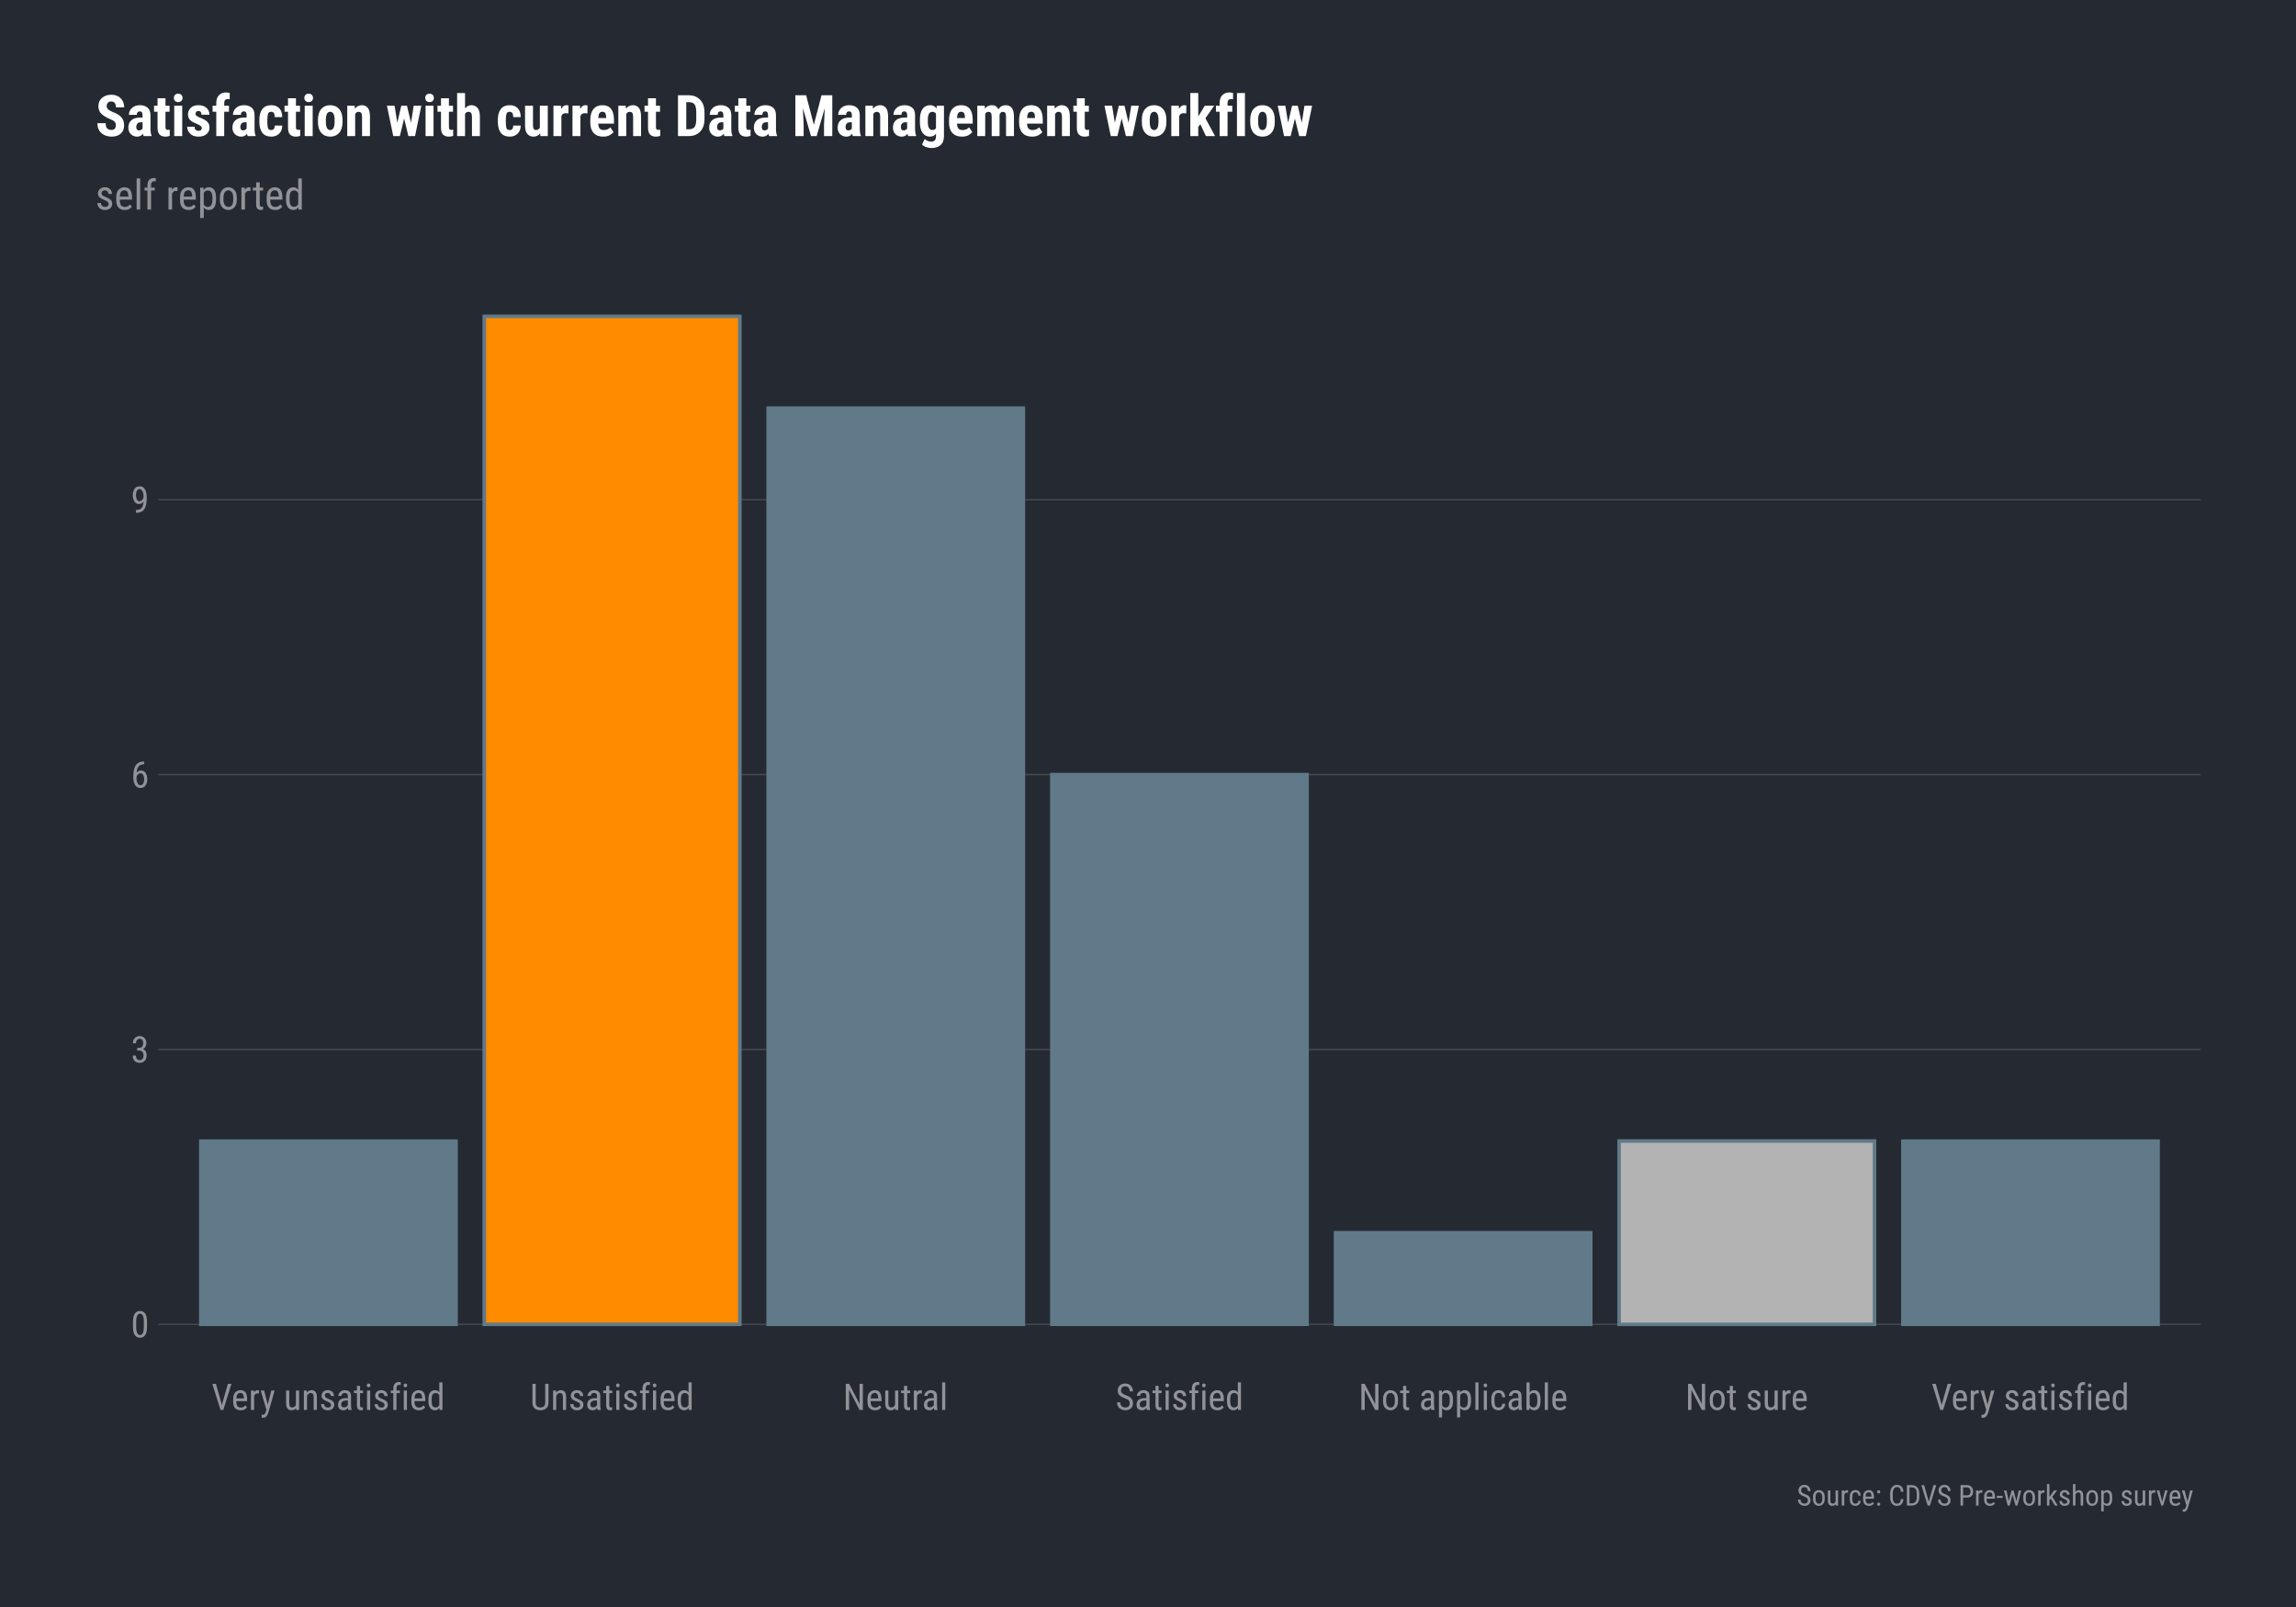
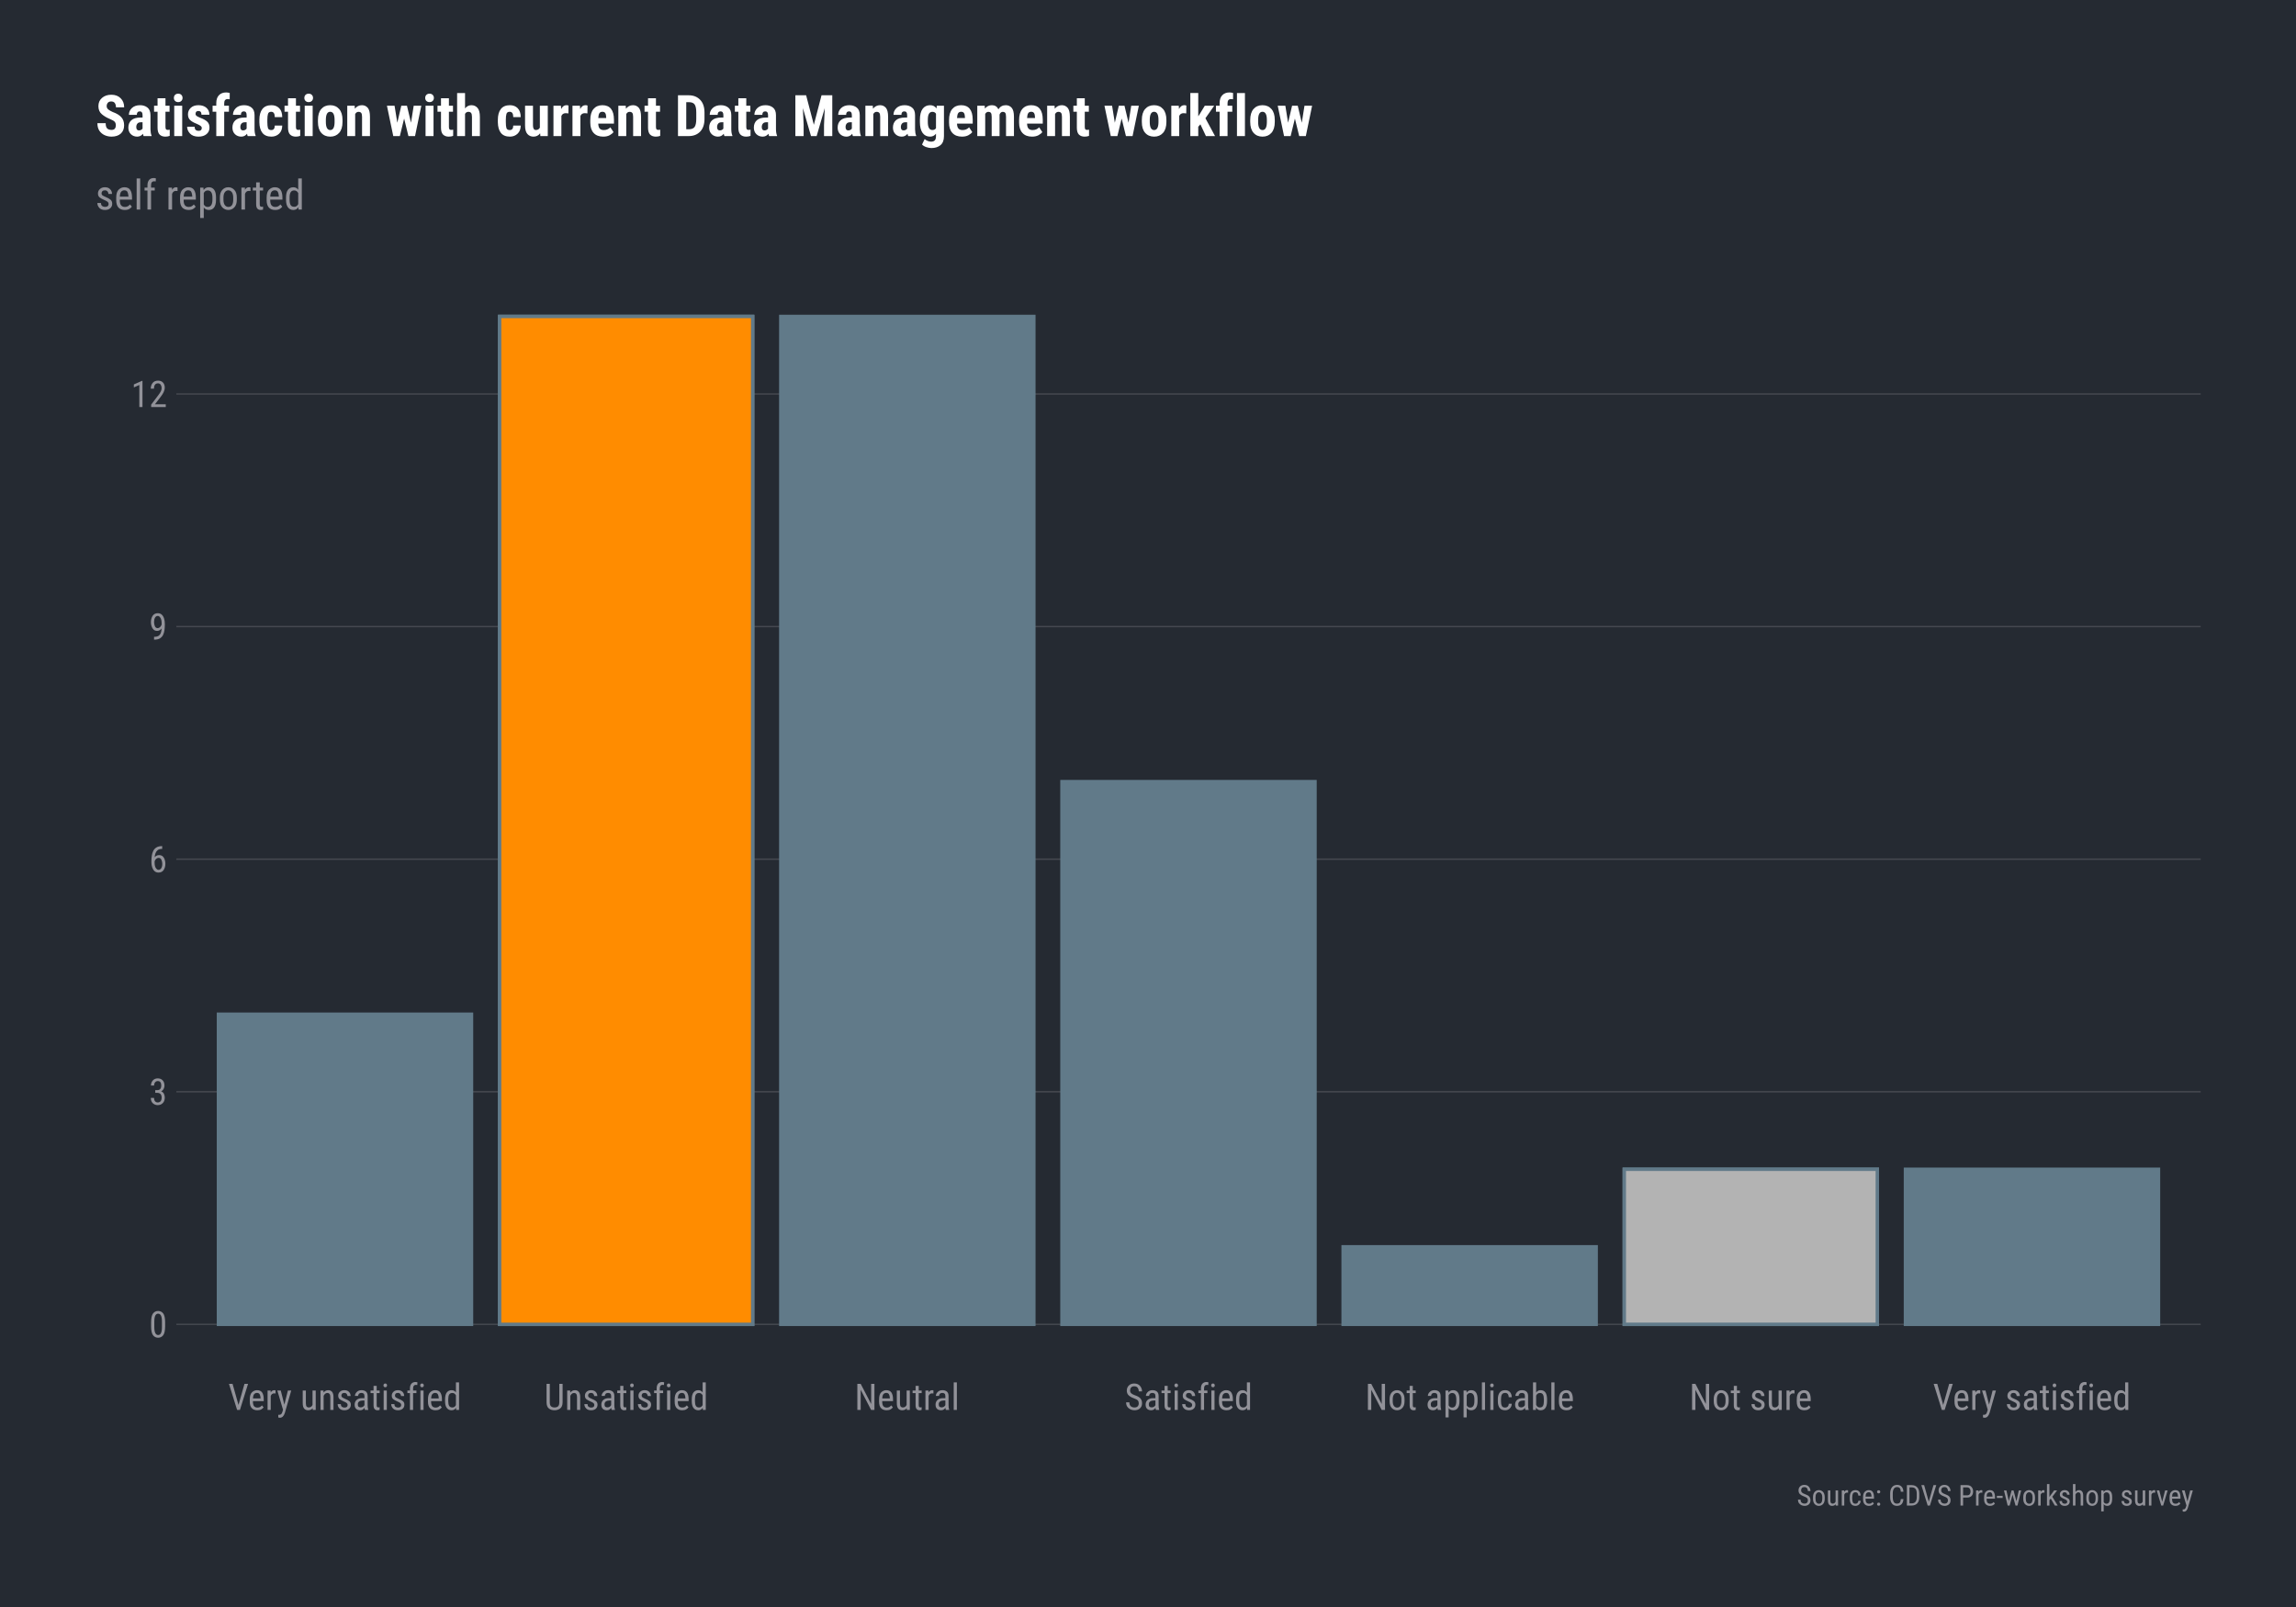
<svg xmlns="http://www.w3.org/2000/svg" viewBox="0 0 720.00 504.00">
  <defs>
    <style type="text/css">
    line, polyline, polygon, path, rect, circle {
      fill: none;
      stroke: #000000;
      stroke-linecap: round;
      stroke-linejoin: round;
      stroke-miterlimit: 10.00;
    }
  </style>
  </defs>
  <rect width="100%" height="100%" style="stroke: none; fill: #FFFFFF;" />
-   <rect x="0" y="0.00" width="720.00" height="504.00" style="stroke-width: 1.12; stroke: #252A32; fill: #252A32;" />
+   <rect x="0.00" y="0.00" width="720.00" height="504.00" style="stroke-width: 1.12; stroke: #252A32; fill: #252A32;" />
  <defs>
-     <clipPath id="cpNDkuNjF8NjkwLjExfDQzMS4xNXw4My40NQ==">
-       <rect x="49.61" y="83.45" width="640.50" height="347.71" />
+     <clipPath id="cpNTUuMjl8NjkwLjExfDQzMS4xNXw4My40NQ==">
+       <rect x="55.29" y="83.45" width="634.82" height="347.71" />
    </clipPath>
  </defs>
-   <rect x="49.61" y="83.45" width="640.50" height="347.71" style="stroke-width: 1.12; stroke: #252A32; fill: #252A32;" clip-path="url(#cpNDkuNjF8NjkwLjExfDQzMS4xNXw4My40NQ==)" />
-   <polyline points="49.61,415.35 690.11,415.35 " style="stroke-width: 0.43; stroke: #464950; stroke-linecap: butt;" clip-path="url(#cpNDkuNjF8NjkwLjExfDQzMS4xNXw4My40NQ==)" />
-   <polyline points="49.61,329.14 690.11,329.14 " style="stroke-width: 0.43; stroke: #464950; stroke-linecap: butt;" clip-path="url(#cpNDkuNjF8NjkwLjExfDQzMS4xNXw4My40NQ==)" />
-   <polyline points="49.61,242.93 690.11,242.93 " style="stroke-width: 0.43; stroke: #464950; stroke-linecap: butt;" clip-path="url(#cpNDkuNjF8NjkwLjExfDQzMS4xNXw4My40NQ==)" />
-   <polyline points="49.61,156.73 690.11,156.73 " style="stroke-width: 0.43; stroke: #464950; stroke-linecap: butt;" clip-path="url(#cpNDkuNjF8NjkwLjExfDQzMS4xNXw4My40NQ==)" />
-   <rect x="62.96" y="357.88" width="80.06" height="57.47" style="stroke-width: 1.07; stroke: #617A89; stroke-linecap: square; stroke-linejoin: miter; fill: #617A89;" clip-path="url(#cpNDkuNjF8NjkwLjExfDQzMS4xNXw4My40NQ==)" />
-   <rect x="151.91" y="99.25" width="80.06" height="316.10" style="stroke-width: 1.07; stroke: #617A89; stroke-linecap: square; stroke-linejoin: miter; fill: #617A89;" clip-path="url(#cpNDkuNjF8NjkwLjExfDQzMS4xNXw4My40NQ==)" />
-   <rect x="240.87" y="127.99" width="80.06" height="287.36" style="stroke-width: 1.07; stroke: #617A89; stroke-linecap: square; stroke-linejoin: miter; fill: #617A89;" clip-path="url(#cpNDkuNjF8NjkwLjExfDQzMS4xNXw4My40NQ==)" />
-   <rect x="329.83" y="242.93" width="80.06" height="172.42" style="stroke-width: 1.07; stroke: #617A89; stroke-linecap: square; stroke-linejoin: miter; fill: #617A89;" clip-path="url(#cpNDkuNjF8NjkwLjExfDQzMS4xNXw4My40NQ==)" />
-   <rect x="418.79" y="386.61" width="80.06" height="28.74" style="stroke-width: 1.07; stroke: #617A89; stroke-linecap: square; stroke-linejoin: miter; fill: #617A89;" clip-path="url(#cpNDkuNjF8NjkwLjExfDQzMS4xNXw4My40NQ==)" />
-   <rect x="507.75" y="357.88" width="80.06" height="57.47" style="stroke-width: 1.07; stroke: #617A89; stroke-linecap: square; stroke-linejoin: miter; fill: #617A89;" clip-path="url(#cpNDkuNjF8NjkwLjExfDQzMS4xNXw4My40NQ==)" />
-   <rect x="596.71" y="357.88" width="80.06" height="57.47" style="stroke-width: 1.07; stroke: #617A89; stroke-linecap: square; stroke-linejoin: miter; fill: #617A89;" clip-path="url(#cpNDkuNjF8NjkwLjExfDQzMS4xNXw4My40NQ==)" />
-   <rect x="151.91" y="99.25" width="80.06" height="316.10" style="stroke-width: 1.07; stroke: #617A89; stroke-linecap: square; stroke-linejoin: miter; fill: #FF8C00;" clip-path="url(#cpNDkuNjF8NjkwLjExfDQzMS4xNXw4My40NQ==)" />
-   <rect x="507.75" y="357.88" width="80.06" height="57.47" style="stroke-width: 1.07; stroke: #617A89; stroke-linecap: square; stroke-linejoin: miter; fill: #B3B3B3;" clip-path="url(#cpNDkuNjF8NjkwLjExfDQzMS4xNXw4My40NQ==)" />
+   <rect x="55.29" y="83.45" width="634.82" height="347.71" style="stroke-width: 1.12; stroke: #252A32; fill: #252A32;" clip-path="url(#cpNTUuMjl8NjkwLjExfDQzMS4xNXw4My40NQ==)" />
+   <polyline points="55.29,415.35 690.11,415.35 " style="stroke-width: 0.43; stroke: #464950; stroke-linecap: butt;" clip-path="url(#cpNTUuMjl8NjkwLjExfDQzMS4xNXw4My40NQ==)" />
+   <polyline points="55.29,342.40 690.11,342.40 " style="stroke-width: 0.43; stroke: #464950; stroke-linecap: butt;" clip-path="url(#cpNTUuMjl8NjkwLjExfDQzMS4xNXw4My40NQ==)" />
+   <polyline points="55.29,269.46 690.11,269.46 " style="stroke-width: 0.43; stroke: #464950; stroke-linecap: butt;" clip-path="url(#cpNTUuMjl8NjkwLjExfDQzMS4xNXw4My40NQ==)" />
+   <polyline points="55.29,196.51 690.11,196.51 " style="stroke-width: 0.43; stroke: #464950; stroke-linecap: butt;" clip-path="url(#cpNTUuMjl8NjkwLjExfDQzMS4xNXw4My40NQ==)" />
+   <polyline points="55.29,123.57 690.11,123.57 " style="stroke-width: 0.43; stroke: #464950; stroke-linecap: butt;" clip-path="url(#cpNTUuMjl8NjkwLjExfDQzMS4xNXw4My40NQ==)" />
+   <rect x="68.51" y="318.09" width="79.35" height="97.26" style="stroke-width: 1.07; stroke: #617A89; stroke-linecap: square; stroke-linejoin: miter; fill: #617A89;" clip-path="url(#cpNTUuMjl8NjkwLjExfDQzMS4xNXw4My40NQ==)" />
+   <rect x="156.68" y="99.25" width="79.35" height="316.10" style="stroke-width: 1.07; stroke: #617A89; stroke-linecap: square; stroke-linejoin: miter; fill: #617A89;" clip-path="url(#cpNTUuMjl8NjkwLjExfDQzMS4xNXw4My40NQ==)" />
+   <rect x="244.85" y="99.25" width="79.35" height="316.10" style="stroke-width: 1.07; stroke: #617A89; stroke-linecap: square; stroke-linejoin: miter; fill: #617A89;" clip-path="url(#cpNTUuMjl8NjkwLjExfDQzMS4xNXw4My40NQ==)" />
+   <rect x="333.02" y="245.14" width="79.35" height="170.21" style="stroke-width: 1.07; stroke: #617A89; stroke-linecap: square; stroke-linejoin: miter; fill: #617A89;" clip-path="url(#cpNTUuMjl8NjkwLjExfDQzMS4xNXw4My40NQ==)" />
+   <rect x="421.19" y="391.03" width="79.35" height="24.32" style="stroke-width: 1.07; stroke: #617A89; stroke-linecap: square; stroke-linejoin: miter; fill: #617A89;" clip-path="url(#cpNTUuMjl8NjkwLjExfDQzMS4xNXw4My40NQ==)" />
+   <rect x="509.36" y="366.72" width="79.35" height="48.63" style="stroke-width: 1.07; stroke: #617A89; stroke-linecap: square; stroke-linejoin: miter; fill: #617A89;" clip-path="url(#cpNTUuMjl8NjkwLjExfDQzMS4xNXw4My40NQ==)" />
+   <rect x="597.53" y="366.72" width="79.35" height="48.63" style="stroke-width: 1.07; stroke: #617A89; stroke-linecap: square; stroke-linejoin: miter; fill: #617A89;" clip-path="url(#cpNTUuMjl8NjkwLjExfDQzMS4xNXw4My40NQ==)" />
+   <rect x="156.68" y="99.25" width="79.35" height="316.10" style="stroke-width: 1.07; stroke: #617A89; stroke-linecap: square; stroke-linejoin: miter; fill: #FF8C00;" clip-path="url(#cpNTUuMjl8NjkwLjExfDQzMS4xNXw4My40NQ==)" />
+   <rect x="509.36" y="366.72" width="79.35" height="48.63" style="stroke-width: 1.07; stroke: #617A89; stroke-linecap: square; stroke-linejoin: miter; fill: #B3B3B3;" clip-path="url(#cpNTUuMjl8NjkwLjExfDQzMS4xNXw4My40NQ==)" />
  <defs>
    <clipPath id="cpMC4wMHw3MjAuMDB8NTA0LjAwfDAuMDA=">
      <rect x="0.00" y="0.00" width="720.00" height="504.00" />
    </clipPath>
  </defs>
  <g clip-path="url(#cpMC4wMHw3MjAuMDB8NTA0LjAwfDAuMDA=)">
-     <text x="41.07" y="419.44" style="font-size: 11.50px; fill: #929299; font-family: Roboto Condensed;" textLength="5.68px" lengthAdjust="spacingAndGlyphs">0</text>
+     <text x="46.75" y="419.44" style="font-size: 11.50px; fill: #929299; font-family: Roboto Condensed;" textLength="5.68px" lengthAdjust="spacingAndGlyphs">0</text>
  </g>
  <g clip-path="url(#cpMC4wMHw3MjAuMDB8NTA0LjAwfDAuMDA=)">
-     <text x="41.07" y="333.23" style="font-size: 11.50px; fill: #929299; font-family: Roboto Condensed;" textLength="5.68px" lengthAdjust="spacingAndGlyphs">3</text>
+     <text x="46.75" y="346.49" style="font-size: 11.50px; fill: #929299; font-family: Roboto Condensed;" textLength="5.68px" lengthAdjust="spacingAndGlyphs">3</text>
  </g>
  <g clip-path="url(#cpMC4wMHw3MjAuMDB8NTA0LjAwfDAuMDA=)">
-     <text x="41.07" y="247.02" style="font-size: 11.50px; fill: #929299; font-family: Roboto Condensed;" textLength="5.68px" lengthAdjust="spacingAndGlyphs">6</text>
+     <text x="46.75" y="273.55" style="font-size: 11.50px; fill: #929299; font-family: Roboto Condensed;" textLength="5.68px" lengthAdjust="spacingAndGlyphs">6</text>
  </g>
  <g clip-path="url(#cpMC4wMHw3MjAuMDB8NTA0LjAwfDAuMDA=)">
-     <text x="41.07" y="160.81" style="font-size: 11.50px; fill: #929299; font-family: Roboto Condensed;" textLength="5.68px" lengthAdjust="spacingAndGlyphs">9</text>
+     <text x="46.75" y="200.60" style="font-size: 11.50px; fill: #929299; font-family: Roboto Condensed;" textLength="5.68px" lengthAdjust="spacingAndGlyphs">9</text>
  </g>
  <g clip-path="url(#cpMC4wMHw3MjAuMDB8NTA0LjAwfDAuMDA=)">
-     <text x="66.36" y="442.19" style="font-size: 11.50px; fill: #929299; font-family: Roboto Condensed;" textLength="73.25px" lengthAdjust="spacingAndGlyphs">Very unsatisfied</text>
+     <text x="41.07" y="127.66" style="font-size: 11.50px; fill: #929299; font-family: Roboto Condensed;" textLength="11.35px" lengthAdjust="spacingAndGlyphs">12</text>
  </g>
  <g clip-path="url(#cpMC4wMHw3MjAuMDB8NTA0LjAwfDAuMDA=)">
-     <text x="166.24" y="442.19" style="font-size: 11.50px; fill: #929299; font-family: Roboto Condensed;" textLength="51.40px" lengthAdjust="spacingAndGlyphs">Unsatisfied</text>
+     <text x="71.57" y="442.19" style="font-size: 11.50px; fill: #929299; font-family: Roboto Condensed;" textLength="73.25px" lengthAdjust="spacingAndGlyphs">Very unsatisfied</text>
  </g>
  <g clip-path="url(#cpMC4wMHw3MjAuMDB8NTA0LjAwfDAuMDA=)">
-     <text x="264.35" y="442.19" style="font-size: 11.50px; fill: #929299; font-family: Roboto Condensed;" textLength="33.10px" lengthAdjust="spacingAndGlyphs">Neutral</text>
+     <text x="170.66" y="442.19" style="font-size: 11.50px; fill: #929299; font-family: Roboto Condensed;" textLength="51.40px" lengthAdjust="spacingAndGlyphs">Unsatisfied</text>
  </g>
  <g clip-path="url(#cpMC4wMHw3MjAuMDB8NTA0LjAwfDAuMDA=)">
-     <text x="349.81" y="442.19" style="font-size: 11.50px; fill: #929299; font-family: Roboto Condensed;" textLength="40.10px" lengthAdjust="spacingAndGlyphs">Satisfied</text>
+     <text x="267.98" y="442.19" style="font-size: 11.50px; fill: #929299; font-family: Roboto Condensed;" textLength="33.10px" lengthAdjust="spacingAndGlyphs">Neutral</text>
  </g>
  <g clip-path="url(#cpMC4wMHw3MjAuMDB8NTA0LjAwfDAuMDA=)">
-     <text x="426.04" y="442.19" style="font-size: 11.50px; fill: #929299; font-family: Roboto Condensed;" textLength="65.55px" lengthAdjust="spacingAndGlyphs">Not applicable</text>
+     <text x="352.65" y="442.19" style="font-size: 11.50px; fill: #929299; font-family: Roboto Condensed;" textLength="40.10px" lengthAdjust="spacingAndGlyphs">Satisfied</text>
  </g>
  <g clip-path="url(#cpMC4wMHw3MjAuMDB8NTA0LjAwfDAuMDA=)">
-     <text x="528.48" y="442.19" style="font-size: 11.50px; fill: #929299; font-family: Roboto Condensed;" textLength="38.60px" lengthAdjust="spacingAndGlyphs">Not sure</text>
+     <text x="428.09" y="442.19" style="font-size: 11.50px; fill: #929299; font-family: Roboto Condensed;" textLength="65.55px" lengthAdjust="spacingAndGlyphs">Not applicable</text>
  </g>
  <g clip-path="url(#cpMC4wMHw3MjAuMDB8NTA0LjAwfDAuMDA=)">
-     <text x="605.67" y="442.19" style="font-size: 11.50px; fill: #929299; font-family: Roboto Condensed;" textLength="62.13px" lengthAdjust="spacingAndGlyphs">Very satisfied</text>
+     <text x="529.74" y="442.19" style="font-size: 11.50px; fill: #929299; font-family: Roboto Condensed;" textLength="38.60px" lengthAdjust="spacingAndGlyphs">Not sure</text>
+   </g>
+   <g clip-path="url(#cpMC4wMHw3MjAuMDB8NTA0LjAwfDAuMDA=)">
+     <text x="606.15" y="442.19" style="font-size: 11.50px; fill: #929299; font-family: Roboto Condensed;" textLength="62.13px" lengthAdjust="spacingAndGlyphs">Very satisfied</text>
  </g>
  <g clip-path="url(#cpMC4wMHw3MjAuMDB8NTA0LjAwfDAuMDA=)">
    <text x="29.89" y="65.73" style="font-size: 13.00px; fill: #929299; font-family: Roboto Condensed;" textLength="65.39px" lengthAdjust="spacingAndGlyphs">self reported</text>
  </g>
  <g clip-path="url(#cpMC4wMHw3MjAuMDB8NTA0LjAwfDAuMDA=)">
    <text x="29.89" y="42.68" style="font-size: 18.00px; font-weight: bold; fill: #FFFFFF; font-family: Roboto Condensed;" textLength="381.91px" lengthAdjust="spacingAndGlyphs">Satisfaction with current Data Management workflow</text>
  </g>
  <g clip-path="url(#cpMC4wMHw3MjAuMDB8NTA0LjAwfDAuMDA=)">
    <text x="563.45" y="472.19" style="font-size: 9.00px; fill: #929299; font-family: Roboto Condensed;" textLength="126.66px" lengthAdjust="spacingAndGlyphs">Source:  CDVS Pre-workshop survey</text>
  </g>
</svg>
